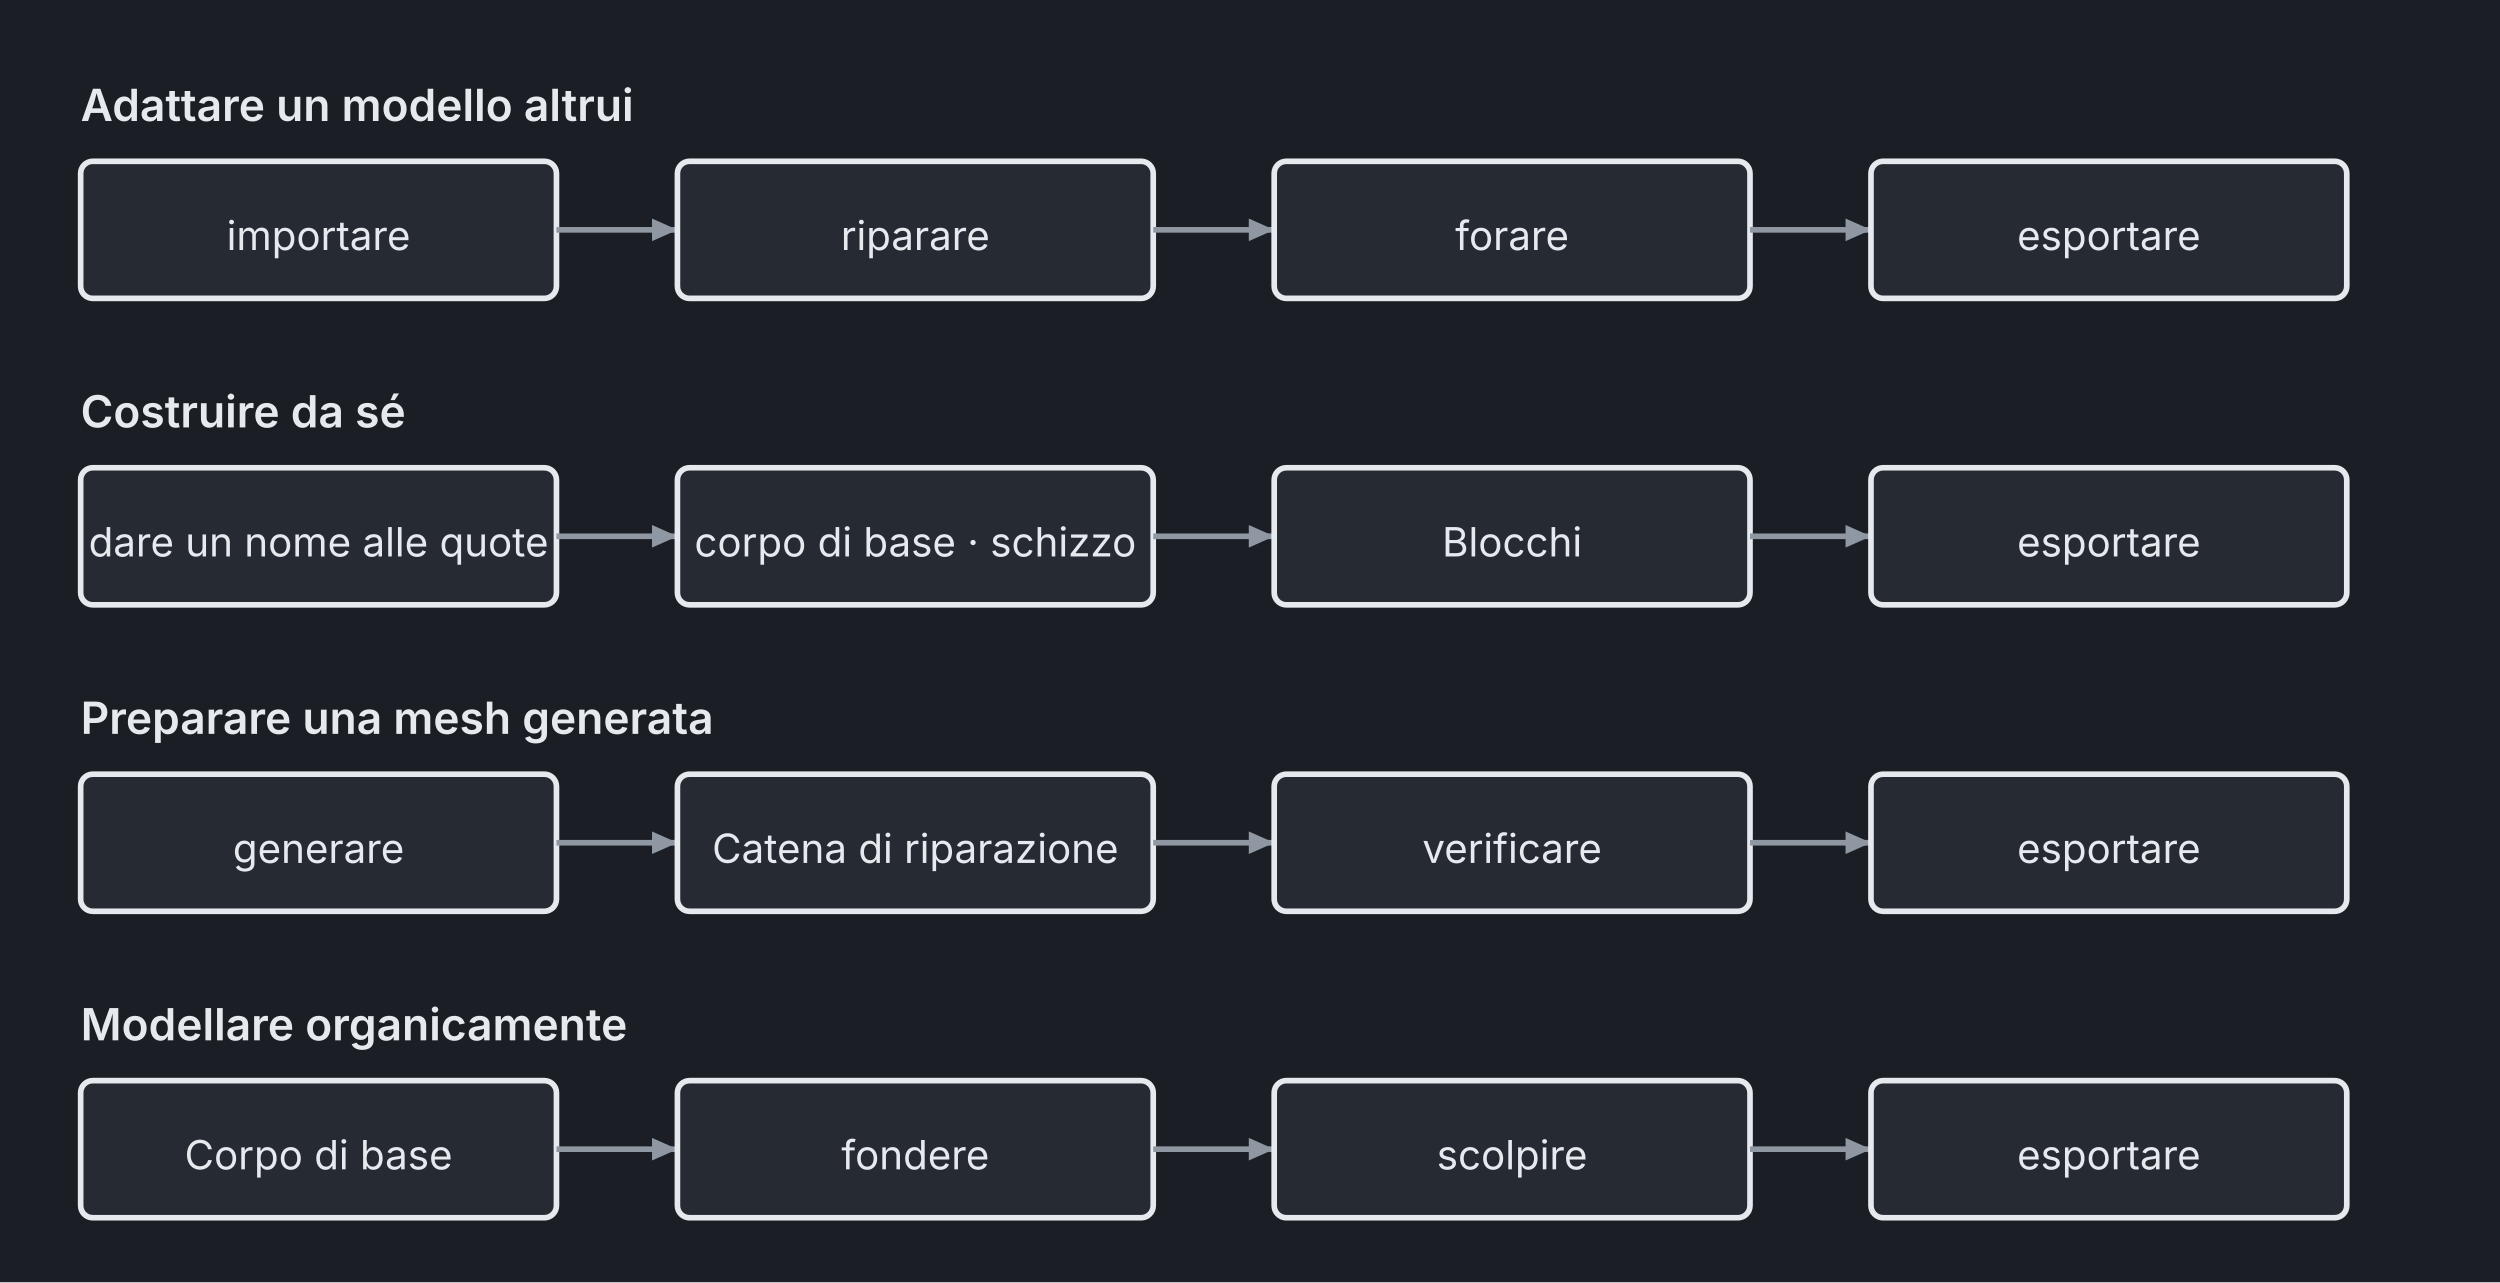
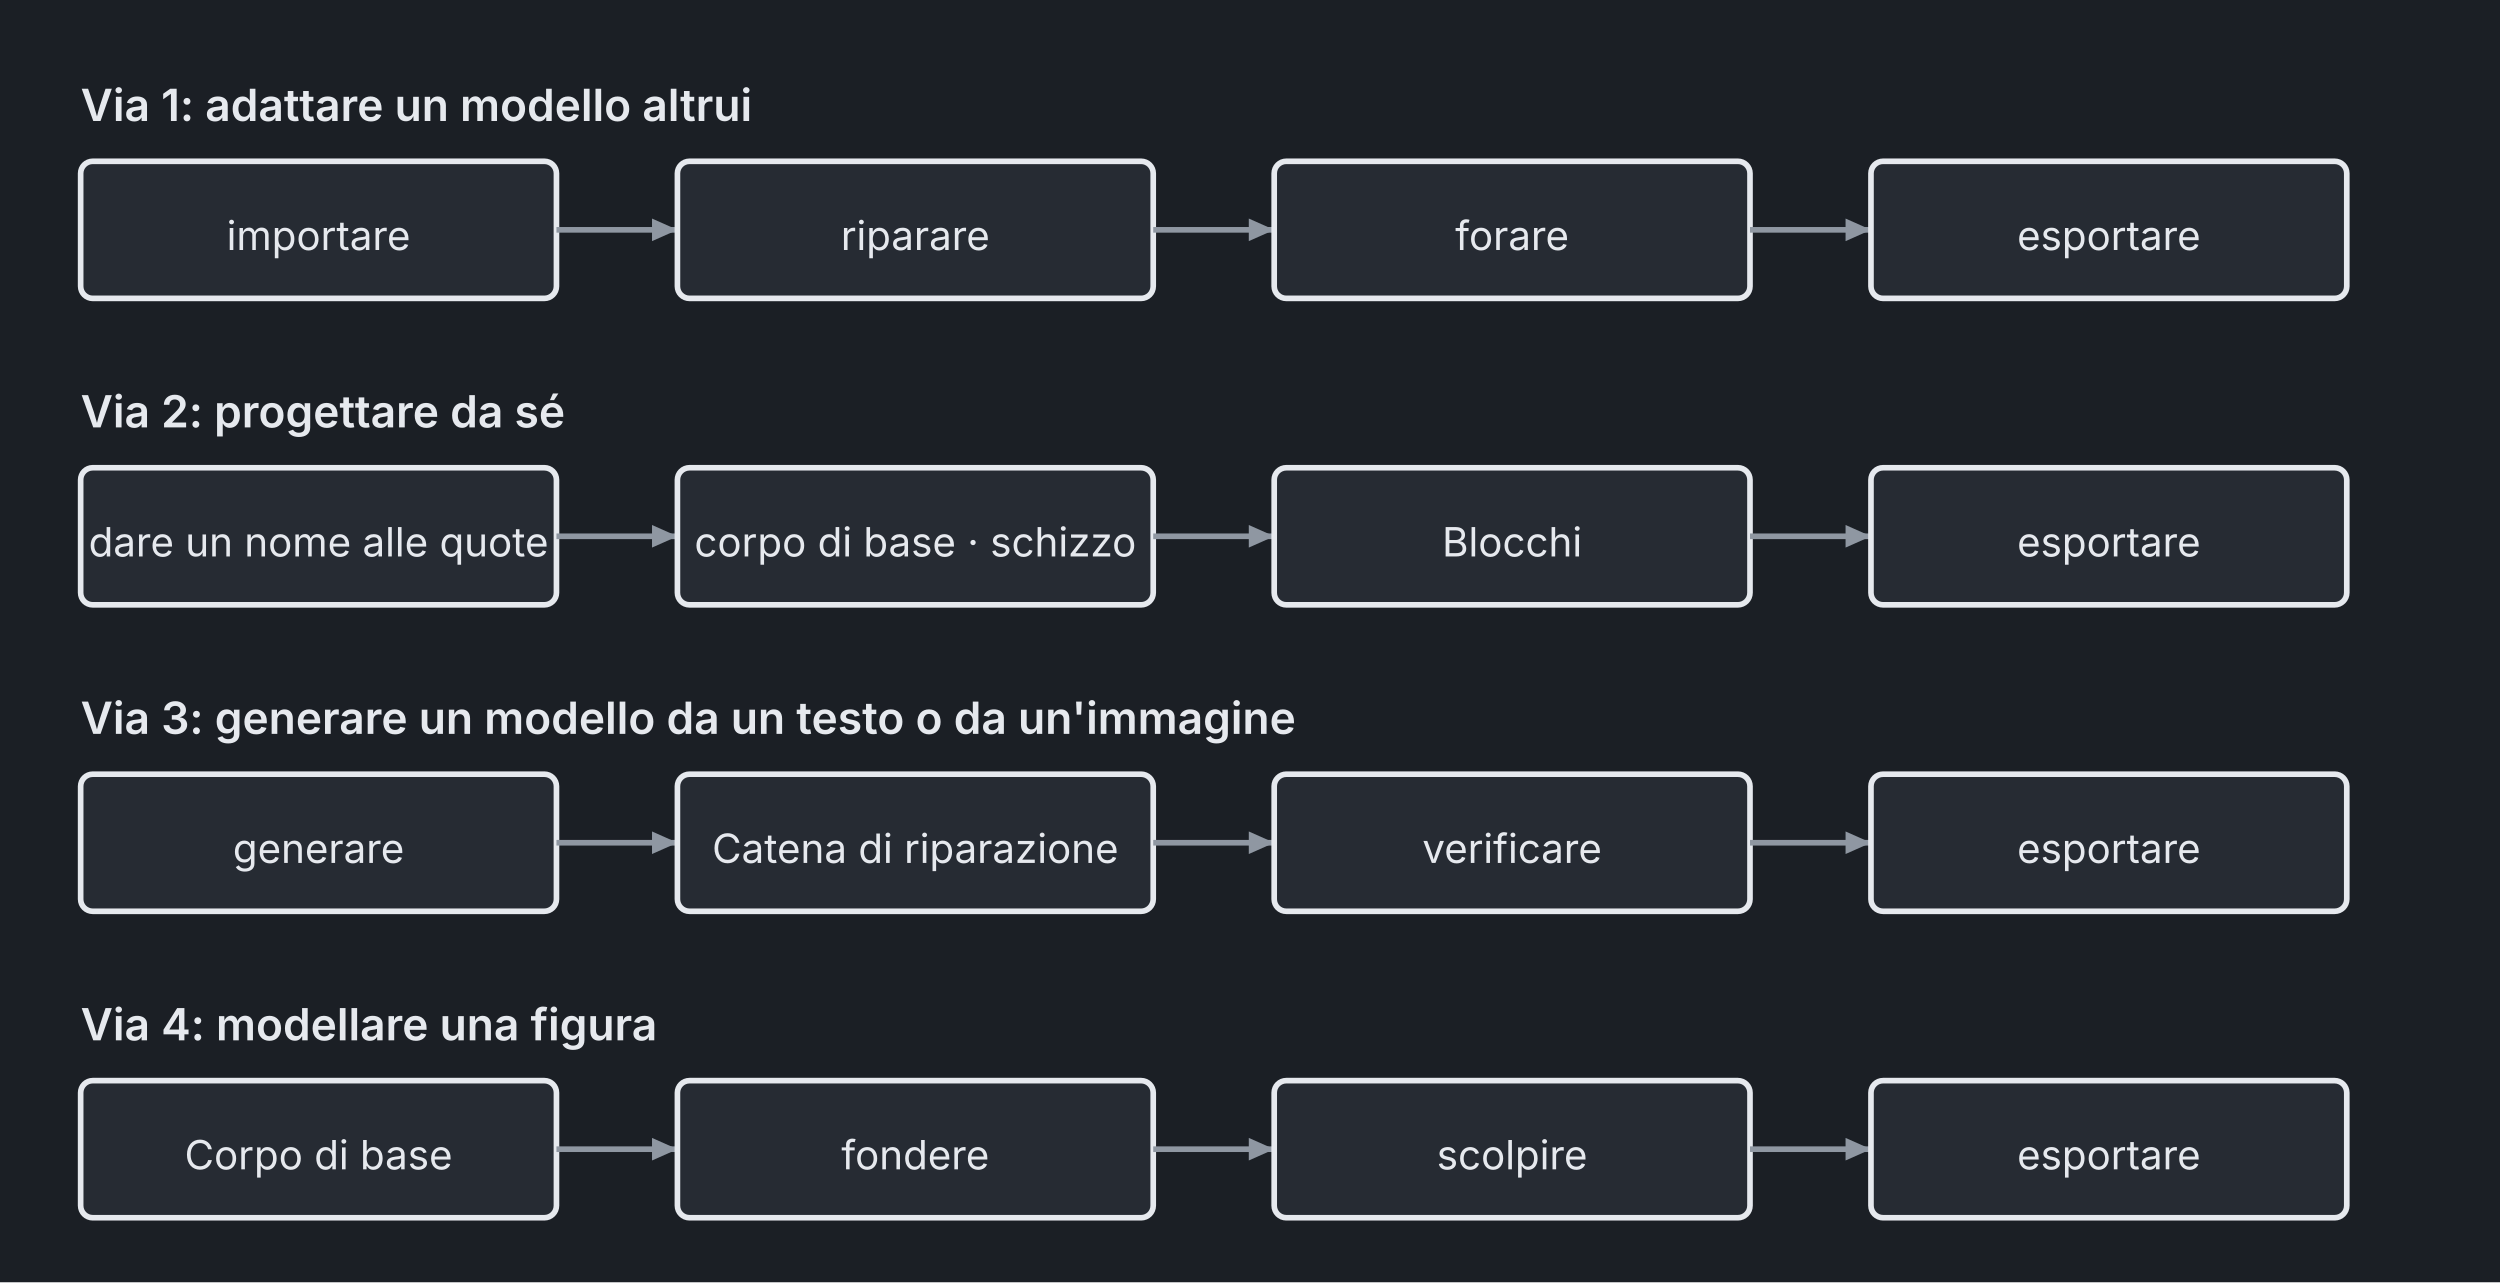
<svg xmlns="http://www.w3.org/2000/svg" viewBox="0 0 620 318" width="620" height="318">
  <defs>
    <marker id="arrow8f97a2" viewBox="0 0 10 10" refX="9" refY="5" markerWidth="5" markerHeight="5" orient="auto-start-reverse">
      <path d="M 0 1 L 9 5 L 0 9 z" fill="#8f97a2" />
    </marker>
  </defs>
  <rect x="0" y="0" width="620" height="318" fill="#1b1f25" />
-   <text x="20" y="30" fill="#e6e9ee" font-size="11" font-family="system-ui, -apple-system, Segoe UI, sans-serif" text-anchor="start" font-weight="600">Adattare un modello altrui</text>
+   <text x="20" y="30" fill="#e6e9ee" font-size="11" font-family="system-ui, -apple-system, Segoe UI, sans-serif" text-anchor="start" font-weight="600">Via 1: adattare un modello altrui</text>
  <rect x="20" y="40" width="118" height="34" rx="3" fill="#262b33" stroke="#e6e9ee" stroke-width="1.4" />
  <text x="79" y="62" fill="#e6e9ee" font-size="10" font-family="system-ui, -apple-system, Segoe UI, sans-serif" text-anchor="middle">importare</text>
  <line x1="138" y1="57" x2="168" y2="57" stroke="#8f97a2" stroke-width="1.4" marker-end="url(#arrow8f97a2)" />
  <rect x="168" y="40" width="118" height="34" rx="3" fill="#262b33" stroke="#e6e9ee" stroke-width="1.4" />
  <text x="227" y="62" fill="#e6e9ee" font-size="10" font-family="system-ui, -apple-system, Segoe UI, sans-serif" text-anchor="middle">riparare</text>
  <line x1="286" y1="57" x2="316" y2="57" stroke="#8f97a2" stroke-width="1.4" marker-end="url(#arrow8f97a2)" />
  <rect x="316" y="40" width="118" height="34" rx="3" fill="#262b33" stroke="#e6e9ee" stroke-width="1.4" />
  <text x="375" y="62" fill="#e6e9ee" font-size="10" font-family="system-ui, -apple-system, Segoe UI, sans-serif" text-anchor="middle">forare</text>
  <line x1="434" y1="57" x2="464" y2="57" stroke="#8f97a2" stroke-width="1.4" marker-end="url(#arrow8f97a2)" />
  <rect x="464" y="40" width="118" height="34" rx="3" fill="#262b33" stroke="#e6e9ee" stroke-width="1.4" />
  <text x="523" y="62" fill="#e6e9ee" font-size="10" font-family="system-ui, -apple-system, Segoe UI, sans-serif" text-anchor="middle">esportare</text>
-   <text x="20" y="106" fill="#e6e9ee" font-size="11" font-family="system-ui, -apple-system, Segoe UI, sans-serif" text-anchor="start" font-weight="600">Costruire da sé</text>
+   <text x="20" y="106" fill="#e6e9ee" font-size="11" font-family="system-ui, -apple-system, Segoe UI, sans-serif" text-anchor="start" font-weight="600">Via 2: progettare da sé</text>
  <rect x="20" y="116" width="118" height="34" rx="3" fill="#262b33" stroke="#e6e9ee" stroke-width="1.4" />
  <text x="79" y="138" fill="#e6e9ee" font-size="10" font-family="system-ui, -apple-system, Segoe UI, sans-serif" text-anchor="middle">dare un nome alle quote</text>
  <line x1="138" y1="133" x2="168" y2="133" stroke="#8f97a2" stroke-width="1.4" marker-end="url(#arrow8f97a2)" />
  <rect x="168" y="116" width="118" height="34" rx="3" fill="#262b33" stroke="#e6e9ee" stroke-width="1.4" />
  <text x="227" y="138" fill="#e6e9ee" font-size="10" font-family="system-ui, -apple-system, Segoe UI, sans-serif" text-anchor="middle">corpo di base · schizzo</text>
  <line x1="286" y1="133" x2="316" y2="133" stroke="#8f97a2" stroke-width="1.4" marker-end="url(#arrow8f97a2)" />
  <rect x="316" y="116" width="118" height="34" rx="3" fill="#262b33" stroke="#e6e9ee" stroke-width="1.4" />
  <text x="375" y="138" fill="#e6e9ee" font-size="10" font-family="system-ui, -apple-system, Segoe UI, sans-serif" text-anchor="middle">Blocchi</text>
  <line x1="434" y1="133" x2="464" y2="133" stroke="#8f97a2" stroke-width="1.4" marker-end="url(#arrow8f97a2)" />
  <rect x="464" y="116" width="118" height="34" rx="3" fill="#262b33" stroke="#e6e9ee" stroke-width="1.4" />
  <text x="523" y="138" fill="#e6e9ee" font-size="10" font-family="system-ui, -apple-system, Segoe UI, sans-serif" text-anchor="middle">esportare</text>
-   <text x="20" y="182" fill="#e6e9ee" font-size="11" font-family="system-ui, -apple-system, Segoe UI, sans-serif" text-anchor="start" font-weight="600">Preparare una mesh generata</text>
+   <text x="20" y="182" fill="#e6e9ee" font-size="11" font-family="system-ui, -apple-system, Segoe UI, sans-serif" text-anchor="start" font-weight="600">Via 3: generare un modello da un testo o da un'immagine</text>
  <rect x="20" y="192" width="118" height="34" rx="3" fill="#262b33" stroke="#e6e9ee" stroke-width="1.4" />
  <text x="79" y="214" fill="#e6e9ee" font-size="10" font-family="system-ui, -apple-system, Segoe UI, sans-serif" text-anchor="middle">generare</text>
  <line x1="138" y1="209" x2="168" y2="209" stroke="#8f97a2" stroke-width="1.4" marker-end="url(#arrow8f97a2)" />
  <rect x="168" y="192" width="118" height="34" rx="3" fill="#262b33" stroke="#e6e9ee" stroke-width="1.4" />
  <text x="227" y="214" fill="#e6e9ee" font-size="10" font-family="system-ui, -apple-system, Segoe UI, sans-serif" text-anchor="middle">Catena di riparazione</text>
  <line x1="286" y1="209" x2="316" y2="209" stroke="#8f97a2" stroke-width="1.4" marker-end="url(#arrow8f97a2)" />
  <rect x="316" y="192" width="118" height="34" rx="3" fill="#262b33" stroke="#e6e9ee" stroke-width="1.4" />
  <text x="375" y="214" fill="#e6e9ee" font-size="10" font-family="system-ui, -apple-system, Segoe UI, sans-serif" text-anchor="middle">verificare</text>
  <line x1="434" y1="209" x2="464" y2="209" stroke="#8f97a2" stroke-width="1.4" marker-end="url(#arrow8f97a2)" />
  <rect x="464" y="192" width="118" height="34" rx="3" fill="#262b33" stroke="#e6e9ee" stroke-width="1.4" />
  <text x="523" y="214" fill="#e6e9ee" font-size="10" font-family="system-ui, -apple-system, Segoe UI, sans-serif" text-anchor="middle">esportare</text>
-   <text x="20" y="258" fill="#e6e9ee" font-size="11" font-family="system-ui, -apple-system, Segoe UI, sans-serif" text-anchor="start" font-weight="600">Modellare organicamente</text>
+   <text x="20" y="258" fill="#e6e9ee" font-size="11" font-family="system-ui, -apple-system, Segoe UI, sans-serif" text-anchor="start" font-weight="600">Via 4: modellare una figura</text>
  <rect x="20" y="268" width="118" height="34" rx="3" fill="#262b33" stroke="#e6e9ee" stroke-width="1.4" />
  <text x="79" y="290" fill="#e6e9ee" font-size="10" font-family="system-ui, -apple-system, Segoe UI, sans-serif" text-anchor="middle">Corpo di base</text>
  <line x1="138" y1="285" x2="168" y2="285" stroke="#8f97a2" stroke-width="1.4" marker-end="url(#arrow8f97a2)" />
  <rect x="168" y="268" width="118" height="34" rx="3" fill="#262b33" stroke="#e6e9ee" stroke-width="1.4" />
  <text x="227" y="290" fill="#e6e9ee" font-size="10" font-family="system-ui, -apple-system, Segoe UI, sans-serif" text-anchor="middle">fondere</text>
  <line x1="286" y1="285" x2="316" y2="285" stroke="#8f97a2" stroke-width="1.4" marker-end="url(#arrow8f97a2)" />
  <rect x="316" y="268" width="118" height="34" rx="3" fill="#262b33" stroke="#e6e9ee" stroke-width="1.4" />
  <text x="375" y="290" fill="#e6e9ee" font-size="10" font-family="system-ui, -apple-system, Segoe UI, sans-serif" text-anchor="middle">scolpire</text>
  <line x1="434" y1="285" x2="464" y2="285" stroke="#8f97a2" stroke-width="1.4" marker-end="url(#arrow8f97a2)" />
  <rect x="464" y="268" width="118" height="34" rx="3" fill="#262b33" stroke="#e6e9ee" stroke-width="1.4" />
  <text x="523" y="290" fill="#e6e9ee" font-size="10" font-family="system-ui, -apple-system, Segoe UI, sans-serif" text-anchor="middle">esportare</text>
</svg>
